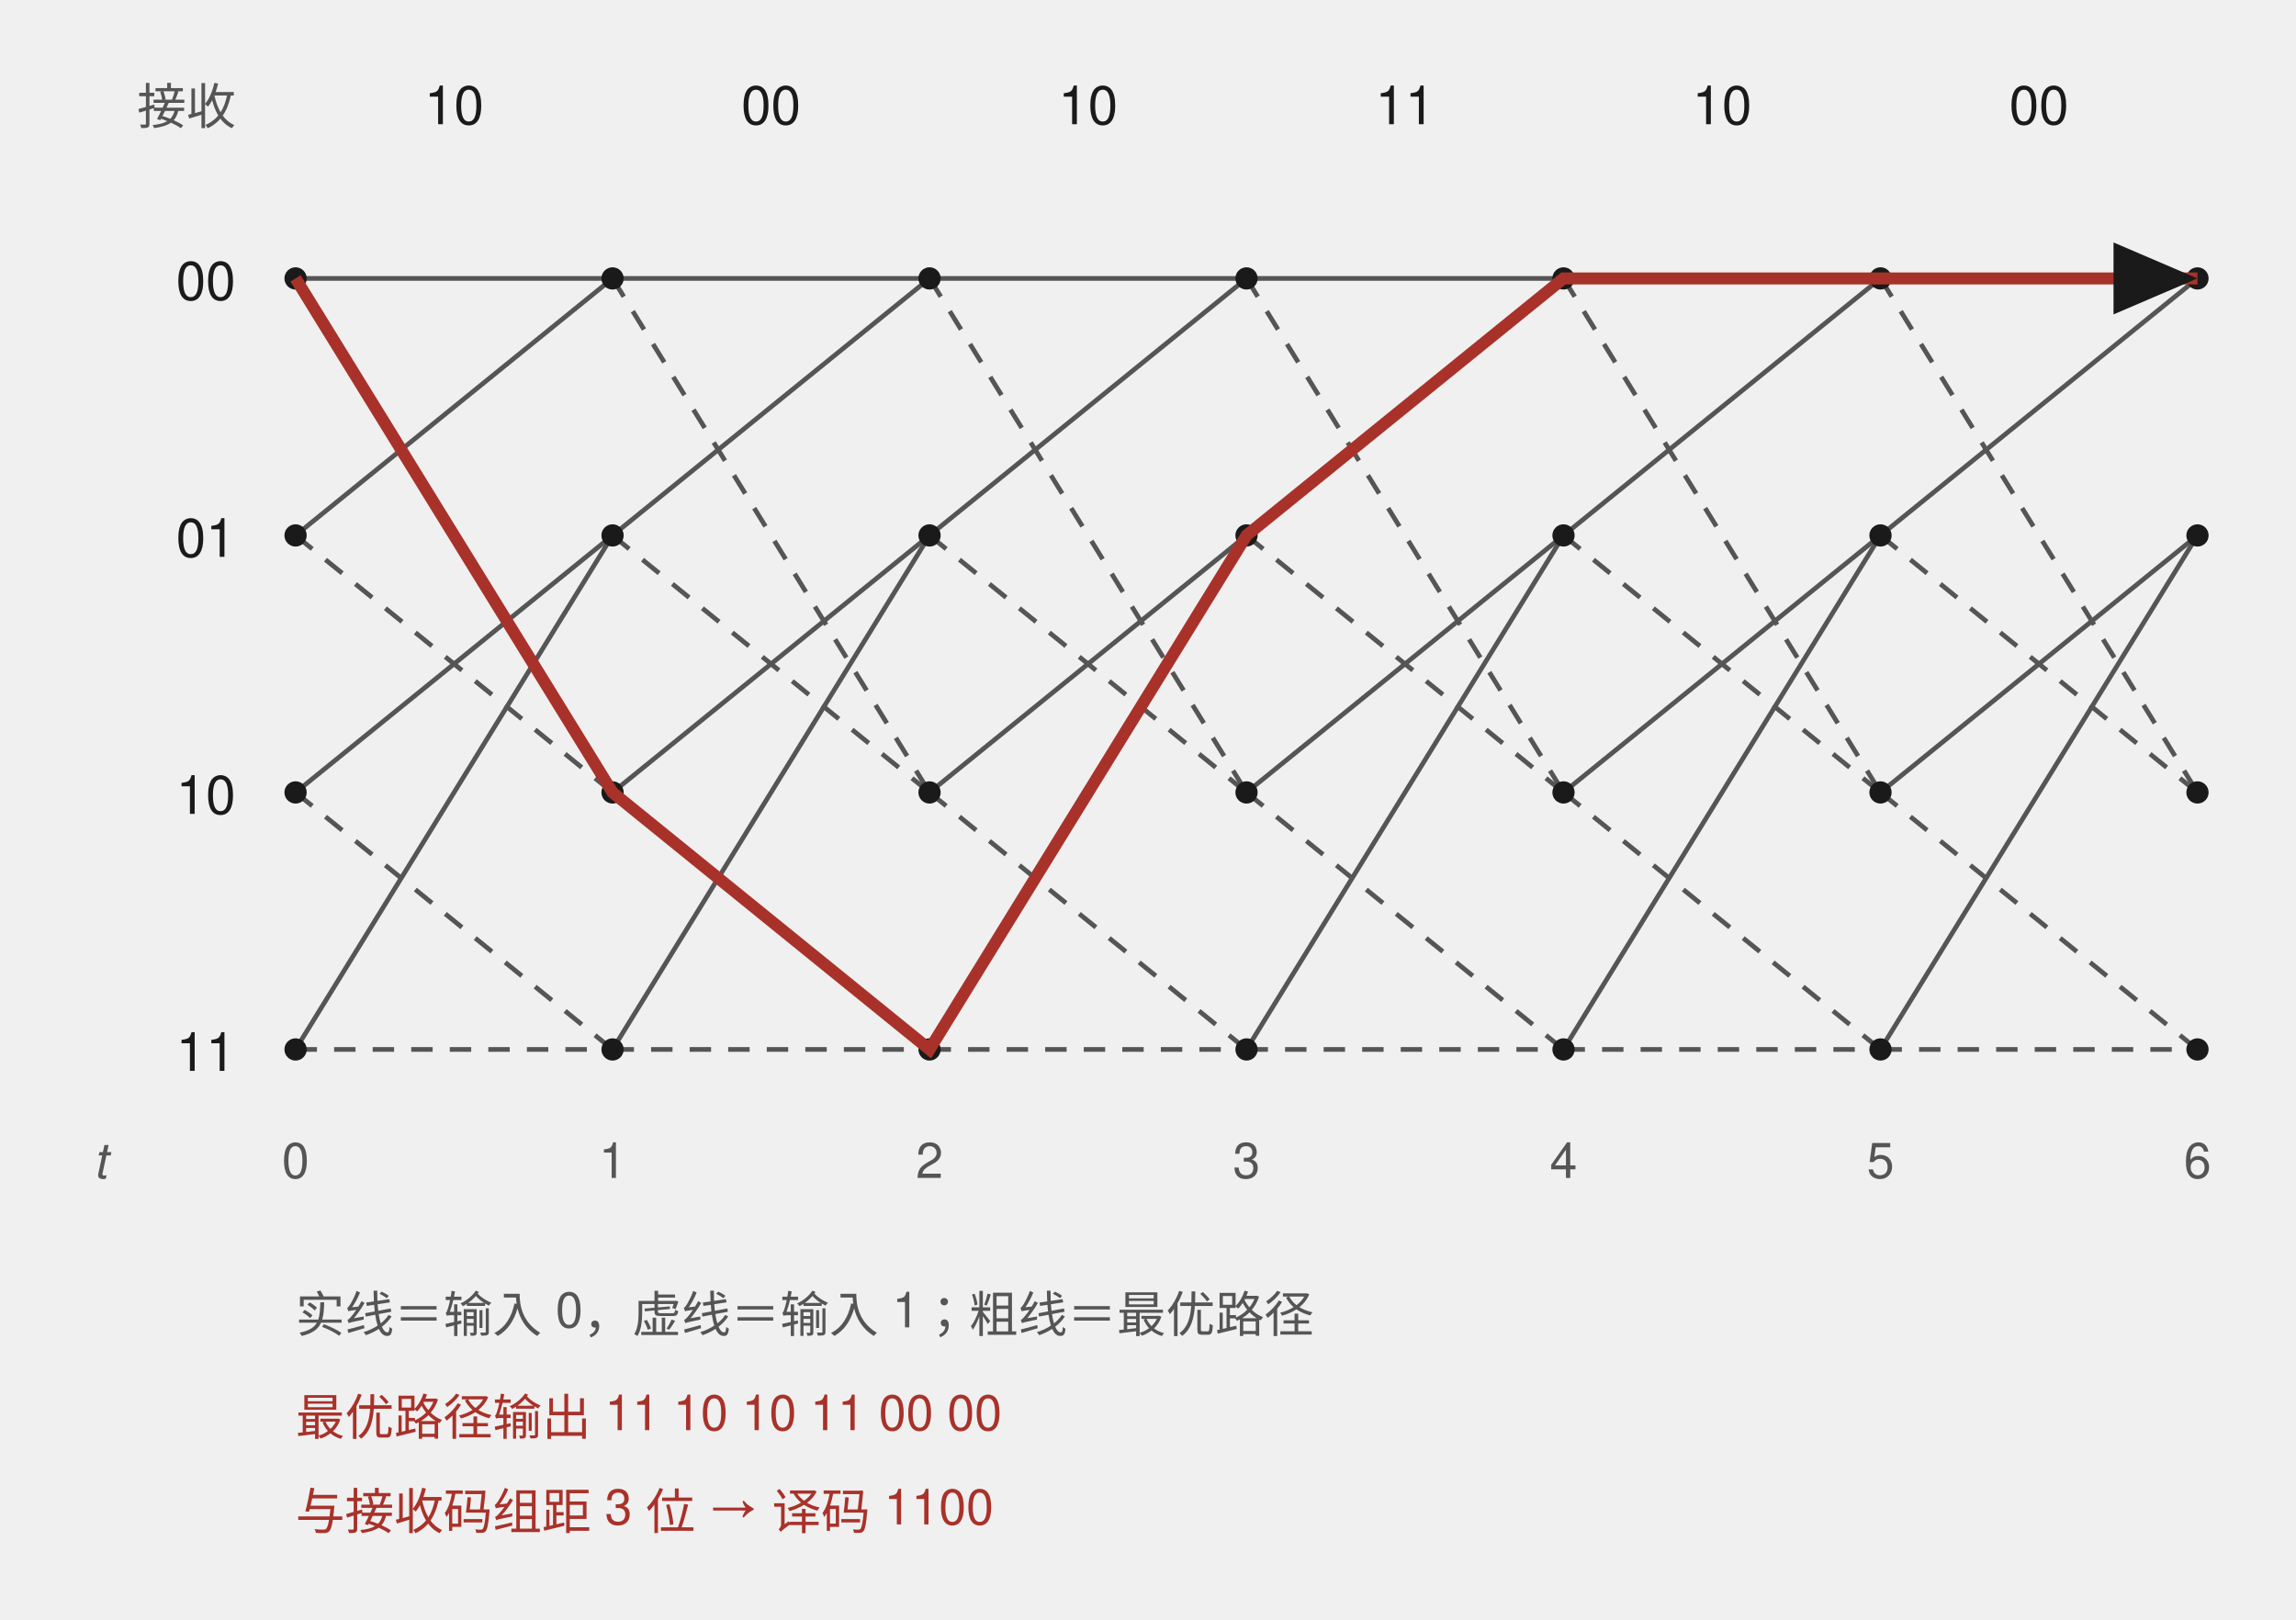
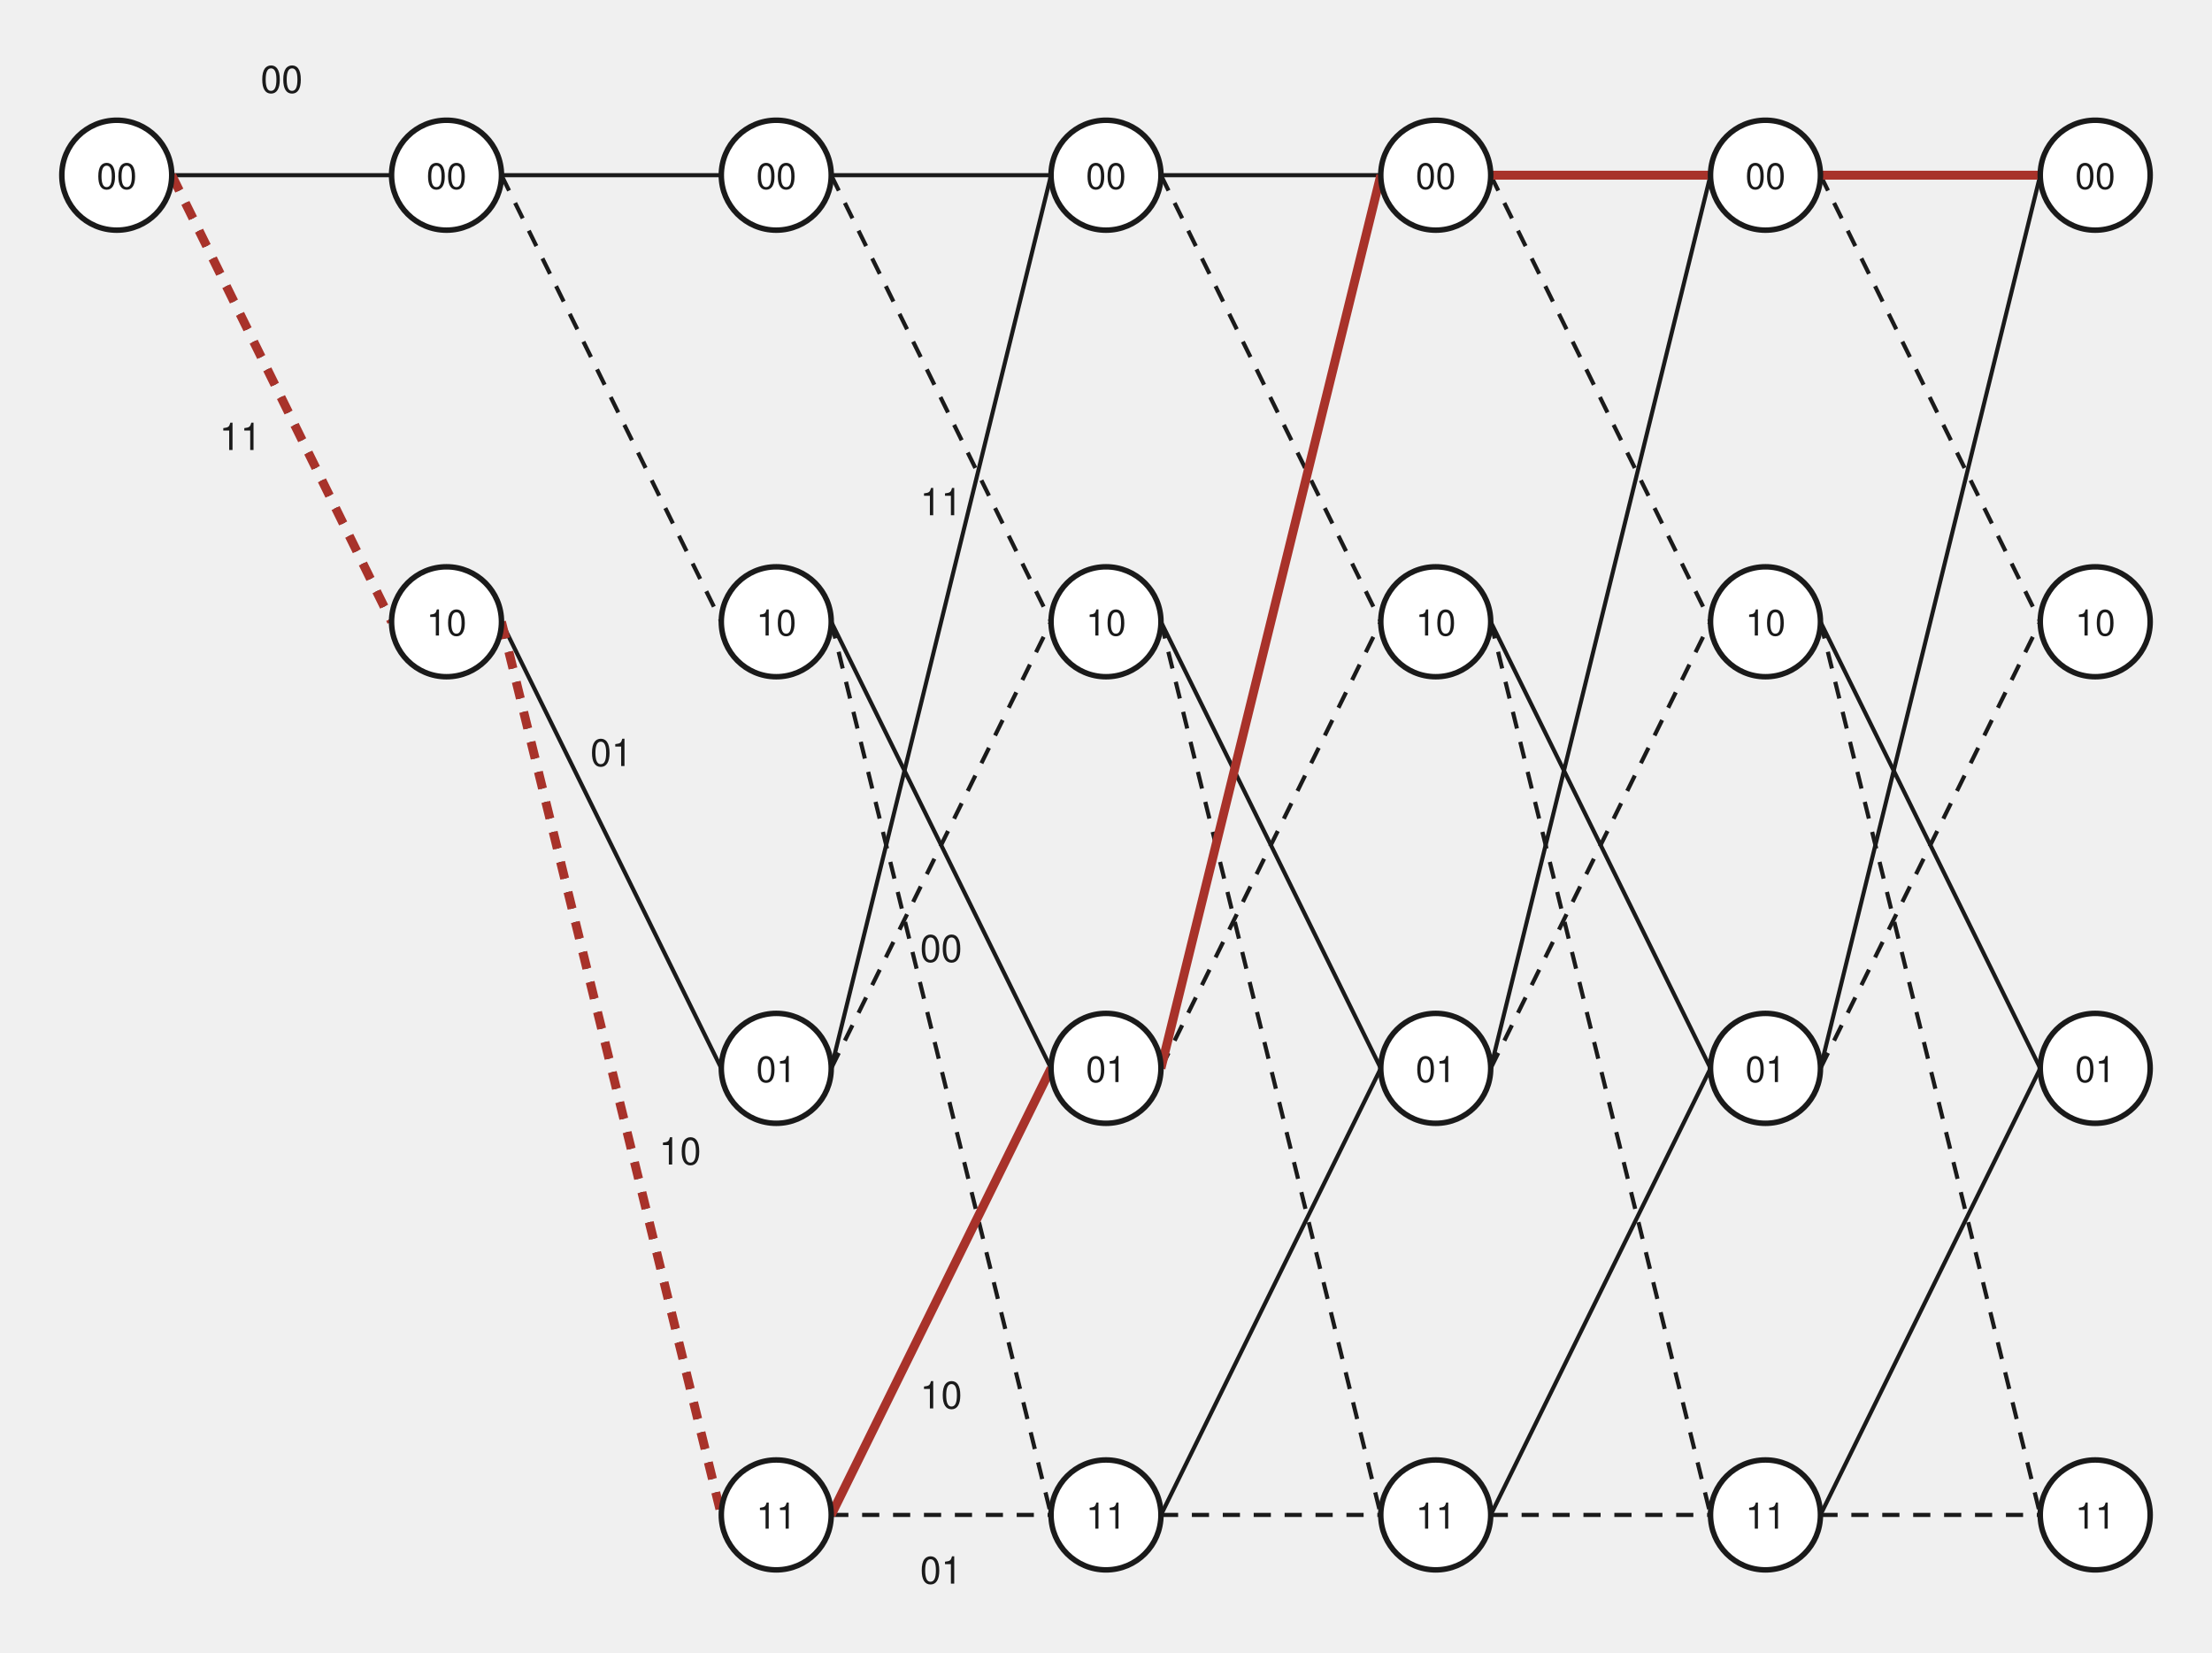
- <svg xmlns="http://www.w3.org/2000/svg" viewBox="-17 -3 536 378" font-family="Helvetica,Arial,'PingFang SC','Microsoft YaHei',sans-serif" font-size="14">
+ <svg xmlns="http://www.w3.org/2000/svg" viewBox="22 9 644 481" font-family="Helvetica,Arial,'PingFang SC','Microsoft YaHei',sans-serif" font-size="14">
  <defs>
    <marker id="a94" markerWidth="8" markerHeight="8" refX="7" refY="3" orient="auto">
      <path d="M0,0 L7,3 L0,6 z" fill="#1a1a1a" />
    </marker>
  </defs>
-   <line x1="52.0" y1="62.0" x2="126.0" y2="62.0" stroke="#555" stroke-width="1.1" />
-   <line x1="52.0" y1="62.0" x2="126.0" y2="182.0" stroke="#555" stroke-width="1.1" stroke-dasharray="5 4" />
-   <line x1="52.0" y1="122.0" x2="126.0" y2="62.0" stroke="#555" stroke-width="1.1" />
-   <line x1="52.0" y1="122.0" x2="126.0" y2="182.0" stroke="#555" stroke-width="1.1" stroke-dasharray="5 4" />
-   <line x1="52.0" y1="182.0" x2="126.0" y2="122.0" stroke="#555" stroke-width="1.1" />
-   <line x1="52.0" y1="182.0" x2="126.0" y2="242.0" stroke="#555" stroke-width="1.1" stroke-dasharray="5 4" />
-   <line x1="52.0" y1="242.0" x2="126.0" y2="122.0" stroke="#555" stroke-width="1.1" />
-   <line x1="52.0" y1="242.0" x2="126.0" y2="242.0" stroke="#555" stroke-width="1.1" stroke-dasharray="5 4" />
-   <line x1="126.0" y1="62.0" x2="200.0" y2="62.0" stroke="#555" stroke-width="1.1" />
-   <line x1="126.0" y1="62.0" x2="200.0" y2="182.0" stroke="#555" stroke-width="1.1" stroke-dasharray="5 4" />
-   <line x1="126.0" y1="122.0" x2="200.0" y2="62.0" stroke="#555" stroke-width="1.1" />
-   <line x1="126.0" y1="122.0" x2="200.0" y2="182.0" stroke="#555" stroke-width="1.1" stroke-dasharray="5 4" />
-   <line x1="126.0" y1="182.0" x2="200.0" y2="122.0" stroke="#555" stroke-width="1.1" />
-   <line x1="126.0" y1="182.0" x2="200.0" y2="242.0" stroke="#555" stroke-width="1.1" stroke-dasharray="5 4" />
-   <line x1="126.0" y1="242.0" x2="200.0" y2="122.0" stroke="#555" stroke-width="1.1" />
-   <line x1="126.0" y1="242.0" x2="200.0" y2="242.0" stroke="#555" stroke-width="1.1" stroke-dasharray="5 4" />
-   <line x1="200.0" y1="62.0" x2="274.0" y2="62.0" stroke="#555" stroke-width="1.1" />
-   <line x1="200.0" y1="62.0" x2="274.0" y2="182.0" stroke="#555" stroke-width="1.1" stroke-dasharray="5 4" />
-   <line x1="200.0" y1="122.0" x2="274.0" y2="62.0" stroke="#555" stroke-width="1.1" />
-   <line x1="200.0" y1="122.0" x2="274.0" y2="182.0" stroke="#555" stroke-width="1.1" stroke-dasharray="5 4" />
-   <line x1="200.0" y1="182.0" x2="274.0" y2="122.0" stroke="#555" stroke-width="1.1" />
-   <line x1="200.0" y1="182.0" x2="274.0" y2="242.0" stroke="#555" stroke-width="1.1" stroke-dasharray="5 4" />
-   <line x1="200.0" y1="242.0" x2="274.0" y2="122.0" stroke="#555" stroke-width="1.1" />
-   <line x1="200.0" y1="242.0" x2="274.0" y2="242.0" stroke="#555" stroke-width="1.1" stroke-dasharray="5 4" />
-   <line x1="274.0" y1="62.0" x2="348.0" y2="62.0" stroke="#555" stroke-width="1.1" />
-   <line x1="274.0" y1="62.0" x2="348.0" y2="182.0" stroke="#555" stroke-width="1.1" stroke-dasharray="5 4" />
-   <line x1="274.0" y1="122.0" x2="348.0" y2="62.0" stroke="#555" stroke-width="1.1" />
-   <line x1="274.0" y1="122.0" x2="348.0" y2="182.0" stroke="#555" stroke-width="1.1" stroke-dasharray="5 4" />
-   <line x1="274.0" y1="182.0" x2="348.0" y2="122.0" stroke="#555" stroke-width="1.1" />
-   <line x1="274.0" y1="182.0" x2="348.0" y2="242.0" stroke="#555" stroke-width="1.1" stroke-dasharray="5 4" />
-   <line x1="274.0" y1="242.0" x2="348.0" y2="122.0" stroke="#555" stroke-width="1.1" />
-   <line x1="274.0" y1="242.0" x2="348.0" y2="242.0" stroke="#555" stroke-width="1.1" stroke-dasharray="5 4" />
-   <line x1="348.0" y1="62.0" x2="422.0" y2="62.0" stroke="#555" stroke-width="1.1" />
-   <line x1="348.0" y1="62.0" x2="422.0" y2="182.0" stroke="#555" stroke-width="1.1" stroke-dasharray="5 4" />
-   <line x1="348.0" y1="122.0" x2="422.0" y2="62.0" stroke="#555" stroke-width="1.1" />
-   <line x1="348.0" y1="122.0" x2="422.0" y2="182.0" stroke="#555" stroke-width="1.1" stroke-dasharray="5 4" />
-   <line x1="348.0" y1="182.0" x2="422.0" y2="122.0" stroke="#555" stroke-width="1.1" />
-   <line x1="348.0" y1="182.0" x2="422.0" y2="242.0" stroke="#555" stroke-width="1.1" stroke-dasharray="5 4" />
-   <line x1="348.0" y1="242.0" x2="422.0" y2="122.0" stroke="#555" stroke-width="1.1" />
-   <line x1="348.0" y1="242.0" x2="422.0" y2="242.0" stroke="#555" stroke-width="1.1" stroke-dasharray="5 4" />
-   <line x1="422.0" y1="62.0" x2="496.0" y2="62.0" stroke="#555" stroke-width="1.1" />
-   <line x1="422.0" y1="62.0" x2="496.0" y2="182.0" stroke="#555" stroke-width="1.1" stroke-dasharray="5 4" />
-   <line x1="422.0" y1="122.0" x2="496.0" y2="62.0" stroke="#555" stroke-width="1.1" />
-   <line x1="422.0" y1="122.0" x2="496.0" y2="182.0" stroke="#555" stroke-width="1.1" stroke-dasharray="5 4" />
-   <line x1="422.0" y1="182.0" x2="496.0" y2="122.0" stroke="#555" stroke-width="1.1" />
-   <line x1="422.0" y1="182.0" x2="496.0" y2="242.0" stroke="#555" stroke-width="1.1" stroke-dasharray="5 4" />
-   <line x1="422.0" y1="242.0" x2="496.0" y2="122.0" stroke="#555" stroke-width="1.1" />
-   <line x1="422.0" y1="242.0" x2="496.0" y2="242.0" stroke="#555" stroke-width="1.1" stroke-dasharray="5 4" />
-   <circle cx="52.0" cy="62.0" r="2.6" fill="#1a1a1a" />
-   <circle cx="52.0" cy="122.0" r="2.6" fill="#1a1a1a" />
-   <circle cx="52.0" cy="182.0" r="2.6" fill="#1a1a1a" />
-   <circle cx="52.0" cy="242.0" r="2.6" fill="#1a1a1a" />
-   <circle cx="126.0" cy="62.0" r="2.6" fill="#1a1a1a" />
-   <circle cx="126.0" cy="122.0" r="2.6" fill="#1a1a1a" />
-   <circle cx="126.0" cy="182.0" r="2.6" fill="#1a1a1a" />
-   <circle cx="126.0" cy="242.0" r="2.6" fill="#1a1a1a" />
-   <circle cx="200.0" cy="62.0" r="2.6" fill="#1a1a1a" />
-   <circle cx="200.0" cy="122.0" r="2.6" fill="#1a1a1a" />
-   <circle cx="200.0" cy="182.0" r="2.6" fill="#1a1a1a" />
-   <circle cx="200.0" cy="242.0" r="2.6" fill="#1a1a1a" />
-   <circle cx="274.0" cy="62.0" r="2.6" fill="#1a1a1a" />
-   <circle cx="274.0" cy="122.0" r="2.6" fill="#1a1a1a" />
-   <circle cx="274.0" cy="182.0" r="2.6" fill="#1a1a1a" />
-   <circle cx="274.0" cy="242.0" r="2.6" fill="#1a1a1a" />
-   <circle cx="348.0" cy="62.0" r="2.6" fill="#1a1a1a" />
-   <circle cx="348.0" cy="122.0" r="2.6" fill="#1a1a1a" />
-   <circle cx="348.0" cy="182.0" r="2.6" fill="#1a1a1a" />
-   <circle cx="348.0" cy="242.0" r="2.6" fill="#1a1a1a" />
-   <circle cx="422.0" cy="62.0" r="2.6" fill="#1a1a1a" />
-   <circle cx="422.0" cy="122.0" r="2.6" fill="#1a1a1a" />
-   <circle cx="422.0" cy="182.0" r="2.6" fill="#1a1a1a" />
-   <circle cx="422.0" cy="242.0" r="2.6" fill="#1a1a1a" />
-   <circle cx="496.0" cy="62.0" r="2.6" fill="#1a1a1a" />
-   <circle cx="496.0" cy="122.0" r="2.6" fill="#1a1a1a" />
-   <circle cx="496.0" cy="182.0" r="2.6" fill="#1a1a1a" />
-   <circle cx="496.0" cy="242.0" r="2.6" fill="#1a1a1a" />
-   <text x="38.0" y="67.0" text-anchor="end" font-size="12.5" fill="#1a1a1a">00</text>
-   <text x="38.0" y="127.0" text-anchor="end" font-size="12.5" fill="#1a1a1a">01</text>
-   <text x="38.0" y="187.0" text-anchor="end" font-size="12.5" fill="#1a1a1a">10</text>
-   <text x="38.0" y="247.0" text-anchor="end" font-size="12.5" fill="#1a1a1a">11</text>
-   <text x="52.0" y="272.0" text-anchor="middle" font-size="11.5" fill="#555">0</text>
-   <text x="126.0" y="272.0" text-anchor="middle" font-size="11.5" fill="#555">1</text>
-   <text x="200.0" y="272.0" text-anchor="middle" font-size="11.5" fill="#555">2</text>
-   <text x="274.0" y="272.0" text-anchor="middle" font-size="11.5" fill="#555">3</text>
-   <text x="348.0" y="272.0" text-anchor="middle" font-size="11.5" fill="#555">4</text>
-   <text x="422.0" y="272.0" text-anchor="middle" font-size="11.5" fill="#555">5</text>
-   <text x="496.0" y="272.0" text-anchor="middle" font-size="11.5" fill="#555">6</text>
-   <text x="8.0" y="272.0" text-anchor="end" font-size="11.5" font-style="italic" fill="#555">t</text>
-   <text x="89.0" y="26.0" text-anchor="middle" font-size="12.5" fill="#1a1a1a">10</text>
-   <text x="163.0" y="26.0" text-anchor="middle" font-size="12.5" fill="#1a1a1a">00</text>
-   <text x="237.0" y="26.0" text-anchor="middle" font-size="12.5" fill="#1a1a1a">10</text>
-   <text x="311.0" y="26.0" text-anchor="middle" font-size="12.5" fill="#1a1a1a">11</text>
-   <text x="385.0" y="26.0" text-anchor="middle" font-size="12.5" fill="#1a1a1a">10</text>
-   <text x="459.0" y="26.0" text-anchor="middle" font-size="12.5" fill="#1a1a1a">00</text>
-   <text x="38.0" y="26.0" text-anchor="end" font-size="11.5" fill="#555">接收</text>
-   <path d="M52.0,62.0 L126.0,182.0 L200.0,242.0 L274.0,122.0 L348.0,62.0 L422.0,62.0 L496.0,62.0" fill="none" stroke="#a8322a" stroke-width="2.8" marker-end="url(#a94)" />
-   <text x="52.0" y="308.0" text-anchor="start" font-size="11.5" fill="#555">实线＝输入 0，虚线＝输入 1；粗线＝最优路径</text>
-   <text x="52.0" y="332.0" text-anchor="start" font-size="11.5" fill="#a8322a">最优路径输出 11 10 10 11 00 00</text>
-   <text x="52.0" y="354.0" text-anchor="start" font-size="11.5" fill="#a8322a">与接收码组距 3 位 → 译码 1100</text>
+   <line x1="72.0" y1="60.0" x2="136.0" y2="60.0" stroke="#1a1a1a" stroke-width="1.2" />
+   <line x1="72.0" y1="60.0" x2="136.0" y2="190.0" stroke="#1a1a1a" stroke-width="1.2" stroke-dasharray="5,4" />
+   <line x1="168.0" y1="60.0" x2="232.0" y2="60.0" stroke="#1a1a1a" stroke-width="1.2" />
+   <line x1="168.0" y1="60.0" x2="232.0" y2="190.0" stroke="#1a1a1a" stroke-width="1.2" stroke-dasharray="5,4" />
+   <line x1="168.0" y1="190.0" x2="232.0" y2="320.0" stroke="#1a1a1a" stroke-width="1.2" />
+   <line x1="168.0" y1="190.0" x2="232.0" y2="450.0" stroke="#1a1a1a" stroke-width="1.2" stroke-dasharray="5,4" />
+   <line x1="264.0" y1="320.0" x2="328.0" y2="60.0" stroke="#1a1a1a" stroke-width="1.2" />
+   <line x1="264.0" y1="320.0" x2="328.0" y2="190.0" stroke="#1a1a1a" stroke-width="1.2" stroke-dasharray="5,4" />
+   <line x1="264.0" y1="450.0" x2="328.0" y2="320.0" stroke="#1a1a1a" stroke-width="1.2" />
+   <line x1="264.0" y1="450.0" x2="328.0" y2="450.0" stroke="#1a1a1a" stroke-width="1.2" stroke-dasharray="5,4" />
+   <line x1="264.0" y1="60.0" x2="328.0" y2="60.0" stroke="#1a1a1a" stroke-width="1.2" />
+   <line x1="264.0" y1="60.0" x2="328.0" y2="190.0" stroke="#1a1a1a" stroke-width="1.2" stroke-dasharray="5,4" />
+   <line x1="264.0" y1="190.0" x2="328.0" y2="320.0" stroke="#1a1a1a" stroke-width="1.2" />
+   <line x1="264.0" y1="190.0" x2="328.0" y2="450.0" stroke="#1a1a1a" stroke-width="1.2" stroke-dasharray="5,4" />
+   <line x1="360.0" y1="320.0" x2="424.0" y2="60.0" stroke="#1a1a1a" stroke-width="1.2" />
+   <line x1="360.0" y1="320.0" x2="424.0" y2="190.0" stroke="#1a1a1a" stroke-width="1.2" stroke-dasharray="5,4" />
+   <line x1="360.0" y1="450.0" x2="424.0" y2="320.0" stroke="#1a1a1a" stroke-width="1.2" />
+   <line x1="360.0" y1="450.0" x2="424.0" y2="450.0" stroke="#1a1a1a" stroke-width="1.2" stroke-dasharray="5,4" />
+   <line x1="360.0" y1="60.0" x2="424.0" y2="60.0" stroke="#1a1a1a" stroke-width="1.2" />
+   <line x1="360.0" y1="60.0" x2="424.0" y2="190.0" stroke="#1a1a1a" stroke-width="1.2" stroke-dasharray="5,4" />
+   <line x1="360.0" y1="190.0" x2="424.0" y2="320.0" stroke="#1a1a1a" stroke-width="1.2" />
+   <line x1="360.0" y1="190.0" x2="424.0" y2="450.0" stroke="#1a1a1a" stroke-width="1.2" stroke-dasharray="5,4" />
+   <line x1="456.0" y1="320.0" x2="520.0" y2="60.0" stroke="#1a1a1a" stroke-width="1.2" />
+   <line x1="456.0" y1="320.0" x2="520.0" y2="190.0" stroke="#1a1a1a" stroke-width="1.2" stroke-dasharray="5,4" />
+   <line x1="456.0" y1="450.0" x2="520.0" y2="320.0" stroke="#1a1a1a" stroke-width="1.2" />
+   <line x1="456.0" y1="450.0" x2="520.0" y2="450.0" stroke="#1a1a1a" stroke-width="1.2" stroke-dasharray="5,4" />
+   <line x1="456.0" y1="60.0" x2="520.0" y2="60.0" stroke="#1a1a1a" stroke-width="1.2" />
+   <line x1="456.0" y1="60.0" x2="520.0" y2="190.0" stroke="#1a1a1a" stroke-width="1.2" stroke-dasharray="5,4" />
+   <line x1="456.0" y1="190.0" x2="520.0" y2="320.0" stroke="#1a1a1a" stroke-width="1.2" />
+   <line x1="456.0" y1="190.0" x2="520.0" y2="450.0" stroke="#1a1a1a" stroke-width="1.2" stroke-dasharray="5,4" />
+   <line x1="552.0" y1="320.0" x2="616.0" y2="60.0" stroke="#1a1a1a" stroke-width="1.2" />
+   <line x1="552.0" y1="320.0" x2="616.0" y2="190.0" stroke="#1a1a1a" stroke-width="1.2" stroke-dasharray="5,4" />
+   <line x1="552.0" y1="450.0" x2="616.0" y2="320.0" stroke="#1a1a1a" stroke-width="1.2" />
+   <line x1="552.0" y1="450.0" x2="616.0" y2="450.0" stroke="#1a1a1a" stroke-width="1.2" stroke-dasharray="5,4" />
+   <line x1="552.0" y1="60.0" x2="616.0" y2="60.0" stroke="#1a1a1a" stroke-width="1.2" />
+   <line x1="552.0" y1="60.0" x2="616.0" y2="190.0" stroke="#1a1a1a" stroke-width="1.2" stroke-dasharray="5,4" />
+   <line x1="552.0" y1="190.0" x2="616.0" y2="320.0" stroke="#1a1a1a" stroke-width="1.2" />
+   <line x1="552.0" y1="190.0" x2="616.0" y2="450.0" stroke="#1a1a1a" stroke-width="1.2" stroke-dasharray="5,4" />
+   <line x1="72.0" y1="60.0" x2="136.0" y2="190.0" stroke="#a8322a" stroke-width="2.6" stroke-dasharray="5,4" />
+   <line x1="168.0" y1="190.0" x2="232.0" y2="450.0" stroke="#a8322a" stroke-width="2.6" stroke-dasharray="5,4" />
+   <line x1="264.0" y1="450.0" x2="328.0" y2="320.0" stroke="#a8322a" stroke-width="2.6" />
+   <line x1="360.0" y1="320.0" x2="424.0" y2="60.0" stroke="#a8322a" stroke-width="2.6" />
+   <line x1="456.0" y1="60.0" x2="520.0" y2="60.0" stroke="#a8322a" stroke-width="2.6" />
+   <line x1="552.0" y1="60.0" x2="616.0" y2="60.0" stroke="#a8322a" stroke-width="2.6" />
+   <circle cx="56.0" cy="60.0" r="16.0" fill="#fff" stroke="#1a1a1a" stroke-width="1.6" />
+   <text x="56.0" y="64.0" text-anchor="middle" font-size="10.5" fill="#1a1a1a">00</text>
+   <circle cx="152.0" cy="60.0" r="16.0" fill="#fff" stroke="#1a1a1a" stroke-width="1.6" />
+   <text x="152.0" y="64.0" text-anchor="middle" font-size="10.5" fill="#1a1a1a">00</text>
+   <circle cx="152.0" cy="190.0" r="16.0" fill="#fff" stroke="#1a1a1a" stroke-width="1.6" />
+   <text x="152.0" y="194.0" text-anchor="middle" font-size="10.5" fill="#1a1a1a">10</text>
+   <circle cx="248.0" cy="60.0" r="16.0" fill="#fff" stroke="#1a1a1a" stroke-width="1.6" />
+   <text x="248.0" y="64.0" text-anchor="middle" font-size="10.5" fill="#1a1a1a">00</text>
+   <circle cx="248.0" cy="320.0" r="16.0" fill="#fff" stroke="#1a1a1a" stroke-width="1.6" />
+   <text x="248.0" y="324.0" text-anchor="middle" font-size="10.5" fill="#1a1a1a">01</text>
+   <circle cx="248.0" cy="190.0" r="16.0" fill="#fff" stroke="#1a1a1a" stroke-width="1.6" />
+   <text x="248.0" y="194.0" text-anchor="middle" font-size="10.5" fill="#1a1a1a">10</text>
+   <circle cx="248.0" cy="450.0" r="16.0" fill="#fff" stroke="#1a1a1a" stroke-width="1.6" />
+   <text x="248.0" y="454.0" text-anchor="middle" font-size="10.5" fill="#1a1a1a">11</text>
+   <circle cx="344.0" cy="60.0" r="16.0" fill="#fff" stroke="#1a1a1a" stroke-width="1.6" />
+   <text x="344.0" y="64.0" text-anchor="middle" font-size="10.5" fill="#1a1a1a">00</text>
+   <circle cx="344.0" cy="320.0" r="16.0" fill="#fff" stroke="#1a1a1a" stroke-width="1.6" />
+   <text x="344.0" y="324.0" text-anchor="middle" font-size="10.5" fill="#1a1a1a">01</text>
+   <circle cx="344.0" cy="190.0" r="16.0" fill="#fff" stroke="#1a1a1a" stroke-width="1.6" />
+   <text x="344.0" y="194.0" text-anchor="middle" font-size="10.5" fill="#1a1a1a">10</text>
+   <circle cx="344.0" cy="450.0" r="16.0" fill="#fff" stroke="#1a1a1a" stroke-width="1.6" />
+   <text x="344.0" y="454.0" text-anchor="middle" font-size="10.5" fill="#1a1a1a">11</text>
+   <circle cx="440.0" cy="60.0" r="16.0" fill="#fff" stroke="#1a1a1a" stroke-width="1.6" />
+   <text x="440.0" y="64.0" text-anchor="middle" font-size="10.5" fill="#1a1a1a">00</text>
+   <circle cx="440.0" cy="320.0" r="16.0" fill="#fff" stroke="#1a1a1a" stroke-width="1.6" />
+   <text x="440.0" y="324.0" text-anchor="middle" font-size="10.5" fill="#1a1a1a">01</text>
+   <circle cx="440.0" cy="190.0" r="16.0" fill="#fff" stroke="#1a1a1a" stroke-width="1.6" />
+   <text x="440.0" y="194.0" text-anchor="middle" font-size="10.5" fill="#1a1a1a">10</text>
+   <circle cx="440.0" cy="450.0" r="16.0" fill="#fff" stroke="#1a1a1a" stroke-width="1.6" />
+   <text x="440.0" y="454.0" text-anchor="middle" font-size="10.5" fill="#1a1a1a">11</text>
+   <circle cx="536.0" cy="60.0" r="16.0" fill="#fff" stroke="#1a1a1a" stroke-width="1.6" />
+   <text x="536.0" y="64.0" text-anchor="middle" font-size="10.5" fill="#1a1a1a">00</text>
+   <circle cx="536.0" cy="320.0" r="16.0" fill="#fff" stroke="#1a1a1a" stroke-width="1.6" />
+   <text x="536.0" y="324.0" text-anchor="middle" font-size="10.5" fill="#1a1a1a">01</text>
+   <circle cx="536.0" cy="190.0" r="16.0" fill="#fff" stroke="#1a1a1a" stroke-width="1.6" />
+   <text x="536.0" y="194.0" text-anchor="middle" font-size="10.5" fill="#1a1a1a">10</text>
+   <circle cx="536.0" cy="450.0" r="16.0" fill="#fff" stroke="#1a1a1a" stroke-width="1.6" />
+   <text x="536.0" y="454.0" text-anchor="middle" font-size="10.5" fill="#1a1a1a">11</text>
+   <circle cx="632.0" cy="60.0" r="16.0" fill="#fff" stroke="#1a1a1a" stroke-width="1.6" />
+   <text x="632.0" y="64.0" text-anchor="middle" font-size="10.5" fill="#1a1a1a">00</text>
+   <circle cx="632.0" cy="320.0" r="16.0" fill="#fff" stroke="#1a1a1a" stroke-width="1.6" />
+   <text x="632.0" y="324.0" text-anchor="middle" font-size="10.5" fill="#1a1a1a">01</text>
+   <circle cx="632.0" cy="190.0" r="16.0" fill="#fff" stroke="#1a1a1a" stroke-width="1.6" />
+   <text x="632.0" y="194.0" text-anchor="middle" font-size="10.5" fill="#1a1a1a">10</text>
+   <circle cx="632.0" cy="450.0" r="16.0" fill="#fff" stroke="#1a1a1a" stroke-width="1.6" />
+   <text x="632.0" y="454.0" text-anchor="middle" font-size="10.5" fill="#1a1a1a">11</text>
+   <text x="104.0" y="36.0" text-anchor="middle" font-size="11" fill="#1a1a1a">00</text>
+   <text x="92.0" y="140.0" text-anchor="middle" font-size="11" fill="#1a1a1a">11</text>
+   <text x="200.0" y="232.0" text-anchor="middle" font-size="11" fill="#1a1a1a">01</text>
+   <text x="220.0" y="348.0" text-anchor="middle" font-size="11" fill="#1a1a1a">10</text>
+   <text x="296.0" y="159.0" text-anchor="middle" font-size="11" fill="#1a1a1a">11</text>
+   <text x="296.0" y="289.0" text-anchor="middle" font-size="11" fill="#1a1a1a">00</text>
+   <text x="296.0" y="419.0" text-anchor="middle" font-size="11" fill="#1a1a1a">10</text>
+   <text x="296.0" y="470.0" text-anchor="middle" font-size="11" fill="#1a1a1a">01</text>
</svg>
